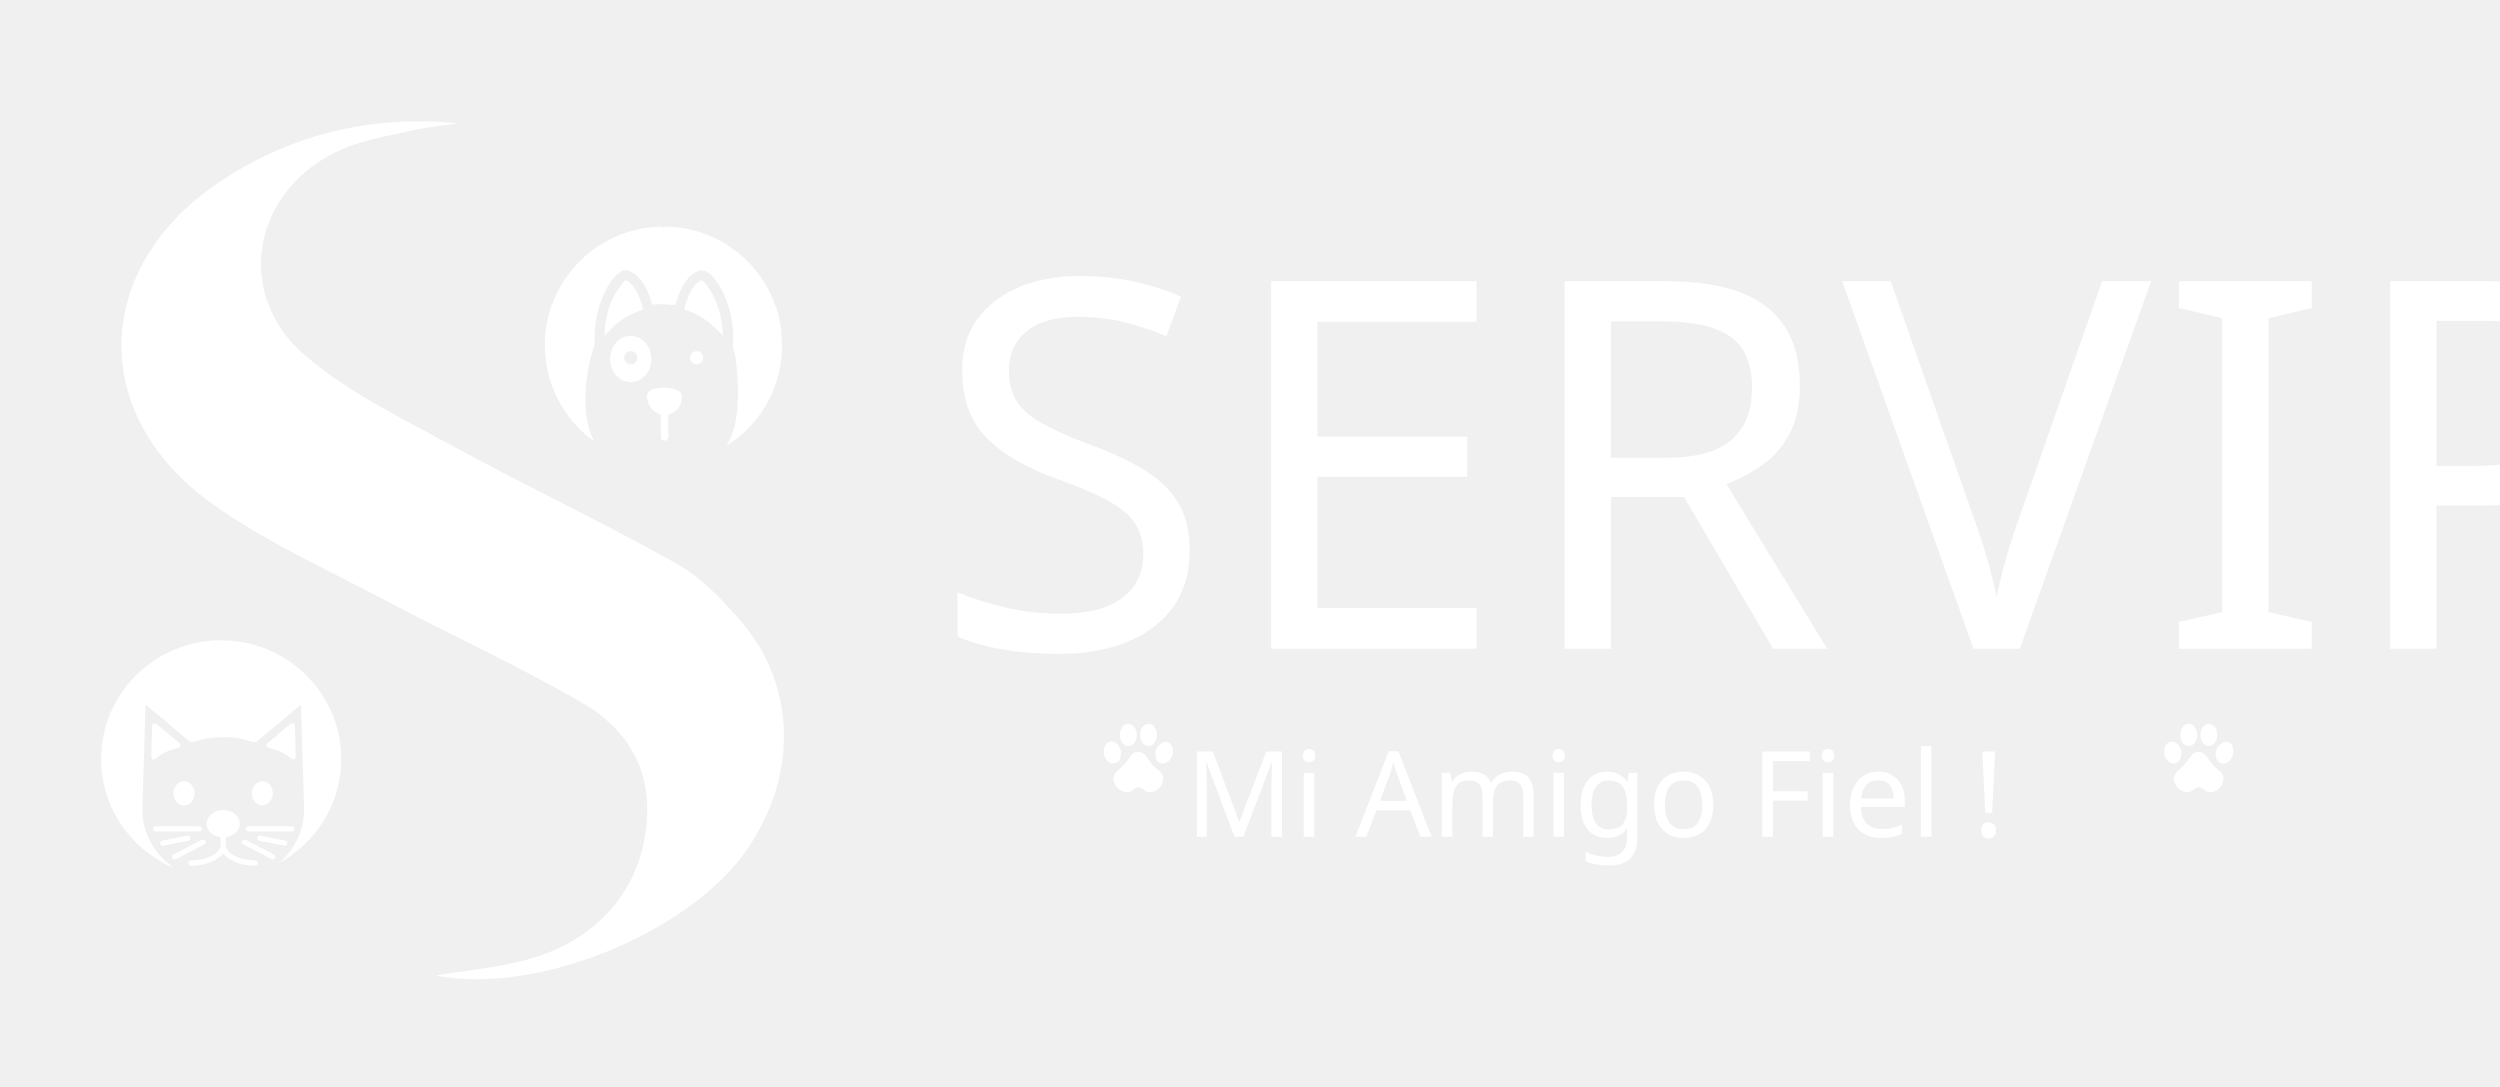
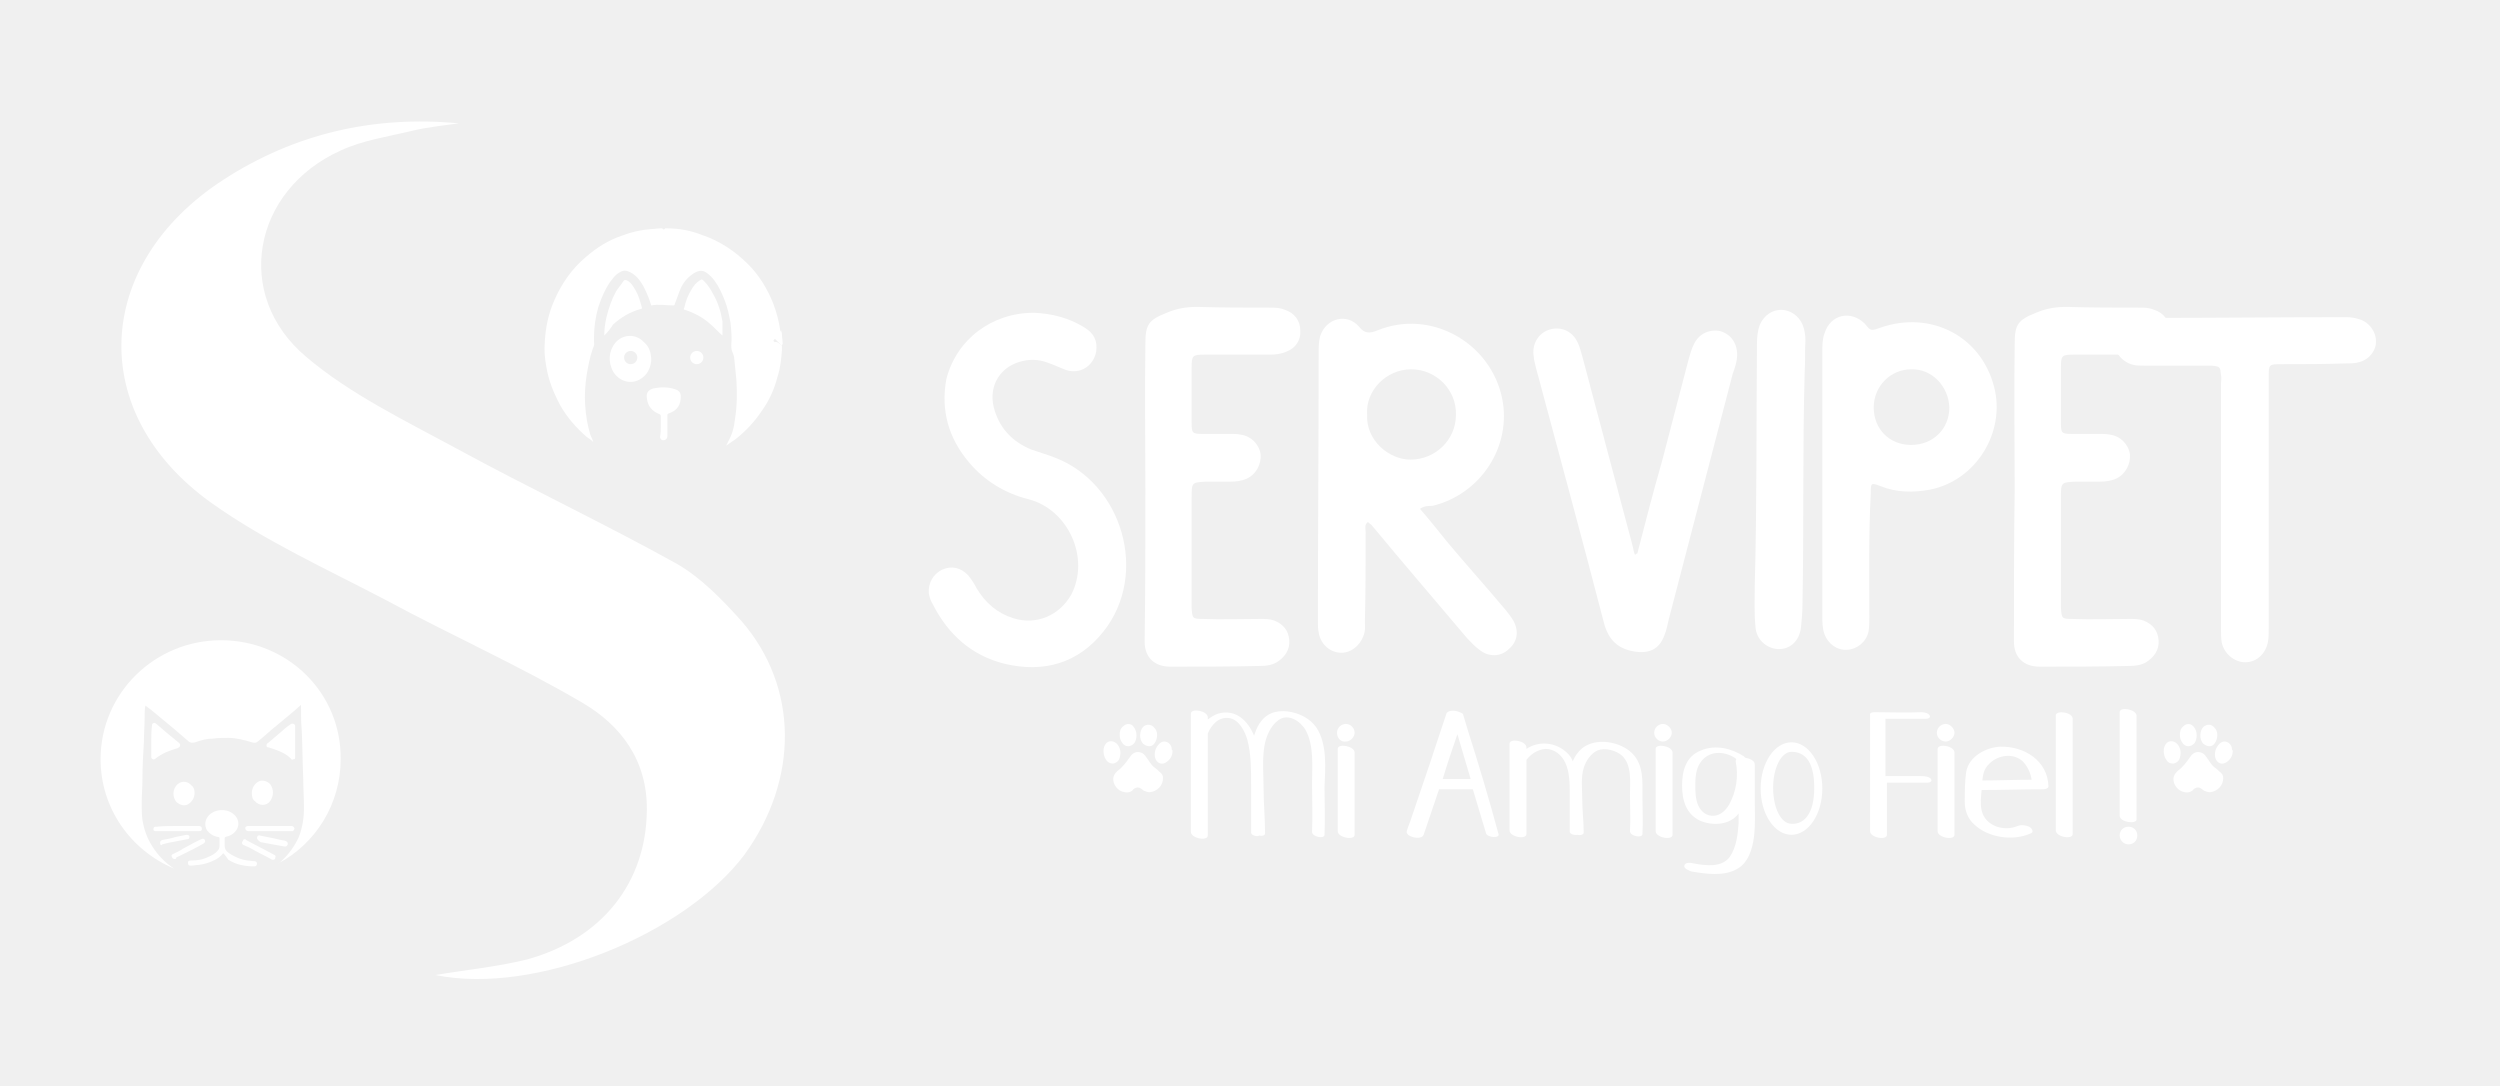
- <svg xmlns="http://www.w3.org/2000/svg" version="1.1" id="Capa_1" x="0px" y="0px" viewBox="0 0 340.45 147.93" style="enable-background:new 0 0 340.45 147.93;" xml:space="preserve">
+ <svg xmlns="http://www.w3.org/2000/svg" version="1.1" id="Capa_1" x="0px" y="0px" viewBox="0 0 340.5 147.9" style="enable-background:new 0 0 340.5 147.9;" xml:space="preserve">
  <style type="text/css">
	.st0{fill:#FFFFFF;}
- 	.st1{font-family:'LittleOrion-PersonalUse-Regular';}
- 	.st2{font-size:70.095px;}
- 	.st3{letter-spacing:1;}
- 	.st4{font-family:'PAPERNOTERegular';}
- 	.st5{font-size:16.254px;}
+ 	.st1{enable-background:new    ;}
</style>
  <g>
    <g>
-       <path class="st0" d="M59.33,132.84c4.13-0.69,8.34-1.05,12.36-2.13c10.32-2.77,16.31-10.49,16.45-20.3    c0.09-6.8-3.53-11.6-8.83-14.68c-8.7-5.06-17.9-9.24-26.8-13.96c-7.99-4.24-16.38-7.97-23.68-13.21    c-17.09-12.28-16.15-32.6,1.54-44.1c9.71-6.32,20.47-8.81,32.1-7.66c-2.1,0.31-4.23,0.48-6.29,0.96c-3.31,0.76-6.76,1.3-9.83,2.67    c-11.99,5.35-14.66,19.67-4.67,28.1c6.04,5.1,13.46,8.65,20.48,12.48c9.9,5.4,20.12,10.21,29.95,15.73    c3.34,1.88,6.21,4.88,8.76,7.82c7.76,8.96,7.8,21.64,0.4,31.76C93.33,127.17,73,135.56,59.33,132.84z" />
+       <path class="st0" d="M59.3,132.8c4.1-0.7,8.3-1.1,12.4-2.1c10.3-2.8,16.3-10.5,16.4-20.3c0.1-6.8-3.5-11.6-8.8-14.7    c-8.7-5.1-17.9-9.2-26.8-14c-8-4.2-16.4-8-23.7-13.2C11.7,56.3,12.7,36,30.4,24.5c9.7-6.3,20.5-8.8,32.1-7.7    c-2.1,0.3-4.2,0.5-6.3,1c-3.3,0.8-6.8,1.3-9.8,2.7c-12,5.4-14.7,19.7-4.7,28.1c6,5.1,13.5,8.7,20.5,12.5    c9.9,5.4,20.1,10.2,30,15.7c3.3,1.9,6.2,4.9,8.8,7.8c7.8,9,7.8,21.6,0.4,31.8C93.3,127.2,73,135.6,59.3,132.8z" />
      <g>
-         <path class="st0" d="M30.12,87.2c-9.03,0-16.35,7.23-16.35,16.15c0,6.69,4.12,12.42,9.98,14.88c-1.21-0.83-2.22-1.85-2.99-3.11     c-0.67-1.09-1.09-2.26-1.28-3.52c-0.11-0.75-0.1-1.51-0.07-2.27c0.04-1.11,0.06-2.22,0.1-3.32c0.05-1.71,0.11-3.42,0.16-5.13     c0.03-1.11,0.06-2.22,0.09-3.32c0.02-0.53,0.04-1.05,0.06-1.61c0.28,0.23,0.53,0.43,0.78,0.64c0.97,0.81,1.93,1.62,2.89,2.43     c0.71,0.6,1.43,1.19,2.13,1.79c0.29,0.25,0.59,0.31,0.96,0.18c0.77-0.27,1.57-0.47,2.39-0.53c0.69-0.05,1.39-0.08,2.08-0.07     c1.1,0.03,2.17,0.25,3.21,0.62c0.32,0.11,0.59,0.08,0.85-0.14c0.86-0.73,1.73-1.46,2.6-2.18c0.79-0.66,1.57-1.32,2.36-1.97     c0.29-0.25,0.59-0.49,0.91-0.76c0.01,0.18,0.03,0.33,0.03,0.48c0.03,1.01,0.05,2.03,0.08,3.04c0.06,2.15,0.14,4.3,0.2,6.46     c0.04,1.33,0.06,2.66,0.11,3.99c0.05,1.38-0.19,2.71-0.73,3.98c-0.56,1.32-1.39,2.45-2.45,3.41c-0.09,0.08-0.18,0.15-0.26,0.22     c5.07-2.74,8.51-8.06,8.51-14.17C46.46,94.43,39.15,87.2,30.12,87.2z" />
-         <path class="st0" d="M30.36,116.22c-0.32,0.43-0.77,0.76-1.27,1.01c-0.61,0.31-1.27,0.49-1.95,0.58     c-0.36,0.04-0.72,0.06-1.08,0.08c-0.25,0.01-0.4-0.14-0.4-0.36c0-0.21,0.15-0.34,0.4-0.35c0.83-0.01,1.64-0.14,2.41-0.46     c0.52-0.21,0.99-0.49,1.33-0.95c0.16-0.22,0.24-0.47,0.24-0.73c0-0.29,0-0.57,0-0.86c0-0.12-0.03-0.16-0.16-0.19     c-0.61-0.12-1.13-0.41-1.47-0.94c-0.44-0.68-0.31-1.54,0.29-2.1c0.83-0.78,2.27-0.86,3.18-0.18c1.08,0.82,1.01,2.23-0.16,2.9     c-0.26,0.15-0.56,0.21-0.84,0.33c-0.05,0.02-0.12,0.07-0.12,0.11c-0.01,0.35-0.03,0.7,0,1.05c0.05,0.55,0.42,0.9,0.85,1.19     c0.67,0.44,1.42,0.66,2.21,0.75c0.32,0.04,0.64,0.05,0.96,0.07c0.2,0.01,0.34,0.15,0.34,0.35c0,0.19-0.14,0.36-0.33,0.36     c-1.27,0-2.48-0.22-3.56-0.93C30.92,116.75,30.66,116.47,30.36,116.22z" />
-         <path class="st0" d="M20.65,101.22c0.03-0.79,0.05-1.57,0.08-2.36c0-0.15,0.06-0.26,0.19-0.33c0.15-0.07,0.3-0.04,0.42,0.07     c0.46,0.38,0.91,0.77,1.37,1.15c0.57,0.47,1.14,0.95,1.7,1.42c0.14,0.12,0.2,0.26,0.15,0.43c-0.05,0.17-0.18,0.21-0.34,0.25     c-1.09,0.27-2.13,0.67-2.98,1.44c-0.13,0.12-0.27,0.17-0.43,0.1c-0.18-0.08-0.22-0.23-0.21-0.4     C20.62,102.4,20.64,101.81,20.65,101.22C20.66,101.22,20.65,101.22,20.65,101.22z" />
-         <path class="st0" d="M40.22,100.97c0.02,0.69,0.03,1.38,0.05,2.06c0,0.15-0.04,0.28-0.18,0.35c-0.15,0.07-0.3,0.05-0.42-0.06     c-0.62-0.57-1.35-0.94-2.14-1.22c-0.29-0.1-0.59-0.18-0.89-0.26c-0.15-0.04-0.29-0.08-0.33-0.24c-0.04-0.17,0.01-0.3,0.15-0.42     c0.68-0.57,1.35-1.14,2.03-1.71c0.33-0.28,0.66-0.55,0.99-0.83c0.14-0.12,0.28-0.19,0.46-0.12c0.18,0.08,0.22,0.24,0.22,0.42     C40.18,99.62,40.2,100.29,40.22,100.97C40.22,100.97,40.22,100.97,40.22,100.97z" />
-         <path class="st0" d="M34.31,108.03c0-0.72,0.38-1.33,0.98-1.56c0.51-0.2,1.12-0.02,1.46,0.41c0.54,0.68,0.54,1.57,0.02,2.26     c-0.51,0.68-1.52,0.7-2.06,0.04C34.44,108.86,34.3,108.47,34.31,108.03z" />
-         <path class="st0" d="M26.48,108.04c0,0.72-0.38,1.34-0.99,1.56c-0.54,0.2-1,0.04-1.39-0.35c-0.67-0.68-0.61-1.93,0.11-2.54     c0.58-0.49,1.4-0.41,1.88,0.19C26.36,107.24,26.48,107.62,26.48,108.04z" />
-         <path class="st0" d="M36.79,112.52c0.98,0,1.96,0,2.94,0c0.18,0,0.33,0.12,0.37,0.29c0.03,0.16-0.07,0.33-0.22,0.39     c-0.05,0.02-0.1,0.02-0.15,0.02c-1.96,0-3.92,0-5.88,0c-0.23,0-0.39-0.16-0.39-0.36c0-0.19,0.17-0.35,0.38-0.35     C34.81,112.52,35.8,112.52,36.79,112.52z" />
-         <path class="st0" d="M24.2,112.52c0.97,0,1.95,0,2.92,0c0.24,0,0.38,0.14,0.38,0.36c-0.01,0.21-0.14,0.34-0.36,0.34     c-1.27,0-2.53,0-3.8,0c-0.71,0-1.41,0-2.12,0c-0.17,0-0.29-0.08-0.34-0.24c-0.05-0.17,0.01-0.34,0.16-0.42     c0.07-0.04,0.16-0.04,0.23-0.04C22.25,112.52,23.22,112.52,24.2,112.52z" />
-         <path class="st0" d="M23.84,117.04c-0.2,0-0.33-0.1-0.38-0.27c-0.05-0.17,0.03-0.33,0.2-0.42c0.43-0.23,0.87-0.45,1.3-0.68     c0.83-0.43,1.65-0.86,2.48-1.28c0.22-0.11,0.42-0.06,0.52,0.13c0.1,0.19,0.03,0.39-0.19,0.5c-1.24,0.65-2.49,1.29-3.73,1.94     C23.96,117,23.89,117.02,23.84,117.04z" />
-         <path class="st0" d="M33.28,114.32c0.08,0.03,0.16,0.04,0.22,0.07c1.26,0.65,2.52,1.31,3.78,1.96c0.17,0.09,0.25,0.21,0.22,0.39     c-0.02,0.16-0.12,0.27-0.28,0.29c-0.09,0.01-0.2-0.01-0.28-0.06c-0.71-0.36-1.42-0.73-2.12-1.1c-0.54-0.28-1.08-0.56-1.63-0.84     c-0.28-0.14-0.33-0.42-0.11-0.61C33.13,114.37,33.22,114.35,33.28,114.32z" />
-         <path class="st0" d="M35.02,114.14c0-0.22,0.2-0.39,0.42-0.35c0.48,0.09,0.97,0.19,1.45,0.29c0.62,0.12,1.24,0.25,1.86,0.37     c0.3,0.06,0.44,0.23,0.37,0.47c-0.06,0.18-0.21,0.29-0.4,0.25c-0.58-0.11-1.15-0.24-1.72-0.35c-0.52-0.1-1.05-0.2-1.57-0.3     C35.15,114.47,35.02,114.35,35.02,114.14z" />
-         <path class="st0" d="M21.81,114.83c0-0.2,0.1-0.32,0.33-0.36c0.6-0.12,1.21-0.24,1.81-0.36c0.51-0.1,1.01-0.2,1.52-0.3     c0.22-0.04,0.4,0.06,0.44,0.24c0.05,0.22-0.05,0.4-0.28,0.44c-0.86,0.18-1.73,0.35-2.6,0.52c-0.27,0.05-0.53,0.11-0.8,0.16     C22.01,115.22,21.81,115.05,21.81,114.83z" />
+         <path class="st0" d="M30.1,87.2c-9,0-16.4,7.2-16.4,16.2c0,6.7,4.1,12.4,10,14.9c-1.2-0.8-2.2-1.8-3-3.1     c-0.7-1.1-1.1-2.3-1.3-3.5c-0.1-0.8-0.1-1.5-0.1-2.3c0-1.1,0.1-2.2,0.1-3.3c0-1.7,0.1-3.4,0.2-5.1c0-1.1,0.1-2.2,0.1-3.3     c0-0.5,0-1.1,0.1-1.6c0.3,0.2,0.5,0.4,0.8,0.6c1,0.8,1.9,1.6,2.9,2.4c0.7,0.6,1.4,1.2,2.1,1.8c0.3,0.3,0.6,0.3,1,0.2     c0.8-0.3,1.6-0.5,2.4-0.5c0.7-0.1,1.4-0.1,2.1-0.1c1.1,0,2.2,0.3,3.2,0.6c0.3,0.1,0.6,0.1,0.8-0.1c0.9-0.7,1.7-1.5,2.6-2.2     c0.8-0.7,1.6-1.3,2.4-2c0.3-0.3,0.6-0.5,0.9-0.8c0,0.2,0,0.3,0,0.5c0,1,0,2,0.1,3c0.1,2.2,0.1,4.3,0.2,6.5c0,1.3,0.1,2.7,0.1,4     c0,1.4-0.2,2.7-0.7,4c-0.6,1.3-1.4,2.4-2.5,3.4c-0.1,0.1-0.2,0.2-0.3,0.2c5.1-2.7,8.5-8.1,8.5-14.2     C46.5,94.4,39.2,87.2,30.1,87.2z" />
+         <path class="st0" d="M30.4,116.2c-0.3,0.4-0.8,0.8-1.3,1c-0.6,0.3-1.3,0.5-2,0.6c-0.4,0-0.7,0.1-1.1,0.1c-0.3,0-0.4-0.1-0.4-0.4     c0-0.2,0.1-0.3,0.4-0.3c0.8,0,1.6-0.1,2.4-0.5c0.5-0.2,1-0.5,1.3-0.9c0.2-0.2,0.2-0.5,0.2-0.7c0-0.3,0-0.6,0-0.9     c0-0.1,0-0.2-0.2-0.2c-0.6-0.1-1.1-0.4-1.5-0.9c-0.4-0.7-0.3-1.5,0.3-2.1c0.8-0.8,2.3-0.9,3.2-0.2c1.1,0.8,1,2.2-0.2,2.9     c-0.3,0.2-0.6,0.2-0.8,0.3c0,0-0.1,0.1-0.1,0.1c0,0.3,0,0.7,0,1.1c0,0.6,0.4,0.9,0.9,1.2c0.7,0.4,1.4,0.7,2.2,0.8     c0.3,0,0.6,0.1,1,0.1c0.2,0,0.3,0.2,0.3,0.3c0,0.2-0.1,0.4-0.3,0.4c-1.3,0-2.5-0.2-3.6-0.9C30.9,116.8,30.7,116.5,30.4,116.2z" />
+         <path class="st0" d="M20.6,101.2c0-0.8,0-1.6,0.1-2.4c0-0.2,0.1-0.3,0.2-0.3c0.1-0.1,0.3,0,0.4,0.1c0.5,0.4,0.9,0.8,1.4,1.2     c0.6,0.5,1.1,0.9,1.7,1.4c0.1,0.1,0.2,0.3,0.1,0.4c0,0.2-0.2,0.2-0.3,0.3c-1.1,0.3-2.1,0.7-3,1.4c-0.1,0.1-0.3,0.2-0.4,0.1     c-0.2-0.1-0.2-0.2-0.2-0.4C20.6,102.4,20.6,101.8,20.6,101.2C20.7,101.2,20.6,101.2,20.6,101.2z" />
+         <path class="st0" d="M40.2,101c0,0.7,0,1.4,0,2.1c0,0.2,0,0.3-0.2,0.3c-0.2,0.1-0.3,0.1-0.4-0.1c-0.6-0.6-1.3-0.9-2.1-1.2     c-0.3-0.1-0.6-0.2-0.9-0.3c-0.2,0-0.3-0.1-0.3-0.2c0-0.2,0-0.3,0.2-0.4c0.7-0.6,1.3-1.1,2-1.7c0.3-0.3,0.7-0.6,1-0.8     c0.1-0.1,0.3-0.2,0.5-0.1c0.2,0.1,0.2,0.2,0.2,0.4C40.2,99.6,40.2,100.3,40.2,101L40.2,101z" />
+         <path class="st0" d="M34.3,108c0-0.7,0.4-1.3,1-1.6c0.5-0.2,1.1,0,1.5,0.4c0.5,0.7,0.5,1.6,0,2.3c-0.5,0.7-1.5,0.7-2.1,0     C34.4,108.9,34.3,108.5,34.3,108z" />
+         <path class="st0" d="M26.5,108c0,0.7-0.4,1.3-1,1.6c-0.5,0.2-1,0-1.4-0.3c-0.7-0.7-0.6-1.9,0.1-2.5c0.6-0.5,1.4-0.4,1.9,0.2     C26.4,107.2,26.5,107.6,26.5,108z" />
+         <path class="st0" d="M36.8,112.5c1,0,2,0,2.9,0c0.2,0,0.3,0.1,0.4,0.3c0,0.2-0.1,0.3-0.2,0.4c0,0-0.1,0-0.2,0c-2,0-3.9,0-5.9,0     c-0.2,0-0.4-0.2-0.4-0.4c0-0.2,0.2-0.3,0.4-0.3C34.8,112.5,35.8,112.5,36.8,112.5z" />
+         <path class="st0" d="M24.2,112.5c1,0,2,0,2.9,0c0.2,0,0.4,0.1,0.4,0.4c0,0.2-0.1,0.3-0.4,0.3c-1.3,0-2.5,0-3.8,0     c-0.7,0-1.4,0-2.1,0c-0.2,0-0.3-0.1-0.3-0.2c0-0.2,0-0.3,0.2-0.4c0.1,0,0.2,0,0.2,0C22.3,112.5,23.2,112.5,24.2,112.5z" />
+         <path class="st0" d="M23.8,117c-0.2,0-0.3-0.1-0.4-0.3s0-0.3,0.2-0.4c0.4-0.2,0.9-0.4,1.3-0.7c0.8-0.4,1.6-0.9,2.5-1.3     c0.2-0.1,0.4-0.1,0.5,0.1c0.1,0.2,0,0.4-0.2,0.5c-1.2,0.7-2.5,1.3-3.7,1.9C24,117,23.9,117,23.8,117z" />
+         <path class="st0" d="M33.3,114.3c0.1,0,0.2,0,0.2,0.1c1.3,0.7,2.5,1.3,3.8,2c0.2,0.1,0.3,0.2,0.2,0.4c0,0.2-0.1,0.3-0.3,0.3     c-0.1,0-0.2,0-0.3-0.1c-0.7-0.4-1.4-0.7-2.1-1.1c-0.5-0.3-1.1-0.6-1.6-0.8c-0.3-0.1-0.3-0.4-0.1-0.6     C33.1,114.4,33.2,114.3,33.3,114.3z" />
+         <path class="st0" d="M35,114.1c0-0.2,0.2-0.4,0.4-0.3c0.5,0.1,1,0.2,1.5,0.3c0.6,0.1,1.2,0.3,1.9,0.4c0.3,0.1,0.4,0.2,0.4,0.5     c-0.1,0.2-0.2,0.3-0.4,0.3c-0.6-0.1-1.2-0.2-1.7-0.3c-0.5-0.1-1-0.2-1.6-0.3C35.2,114.5,35,114.3,35,114.1z" />
+         <path class="st0" d="M21.8,114.8c0-0.2,0.1-0.3,0.3-0.4c0.6-0.1,1.2-0.2,1.8-0.4c0.5-0.1,1-0.2,1.5-0.3c0.2,0,0.4,0.1,0.4,0.2     c0,0.2,0,0.4-0.3,0.4c-0.9,0.2-1.7,0.3-2.6,0.5c-0.3,0.1-0.5,0.1-0.8,0.2C22,115.2,21.8,115.1,21.8,114.8z" />
      </g>
      <g>
-         <path class="st0" d="M106.47,47.13c0.01,0.19,0.03,0.38,0.02,0.57c-0.06,1.21-0.23,2.4-0.55,3.57c-0.45,1.64-1.13,3.18-2.07,4.6     c-0.98,1.5-2.17,2.8-3.59,3.9c-0.42,0.33-0.86,0.62-1.32,0.9c0.11-0.21,0.22-0.41,0.33-0.62c0.48-0.93,0.76-1.93,0.93-2.95     c0.3-1.77,0.34-3.56,0.24-5.35c-0.06-1.01-0.16-2.03-0.28-3.04c-0.04-0.33-0.15-0.65-0.27-0.96c-0.1-0.27-0.11-0.54-0.09-0.82     c0.08-1.01,0.02-2.02-0.12-3.02c-0.15-1.07-0.43-2.1-0.81-3.1c-0.36-0.96-0.83-1.87-1.45-2.69c-0.29-0.38-0.62-0.74-1.02-1.02     c-0.52-0.37-1.03-0.37-1.59-0.07c-0.94,0.51-1.57,1.31-2.02,2.24c-0.32,0.67-0.54,1.39-0.8,2.09c-0.02,0.06-0.03,0.11-0.05,0.17     c-1.05-0.01-2.08-0.24-3.13-0.02c-0.1-0.32-0.19-0.62-0.29-0.92c-0.36-1.05-0.83-2.05-1.62-2.86c-0.39-0.4-0.85-0.7-1.38-0.89     c-0.37-0.13-0.7-0.03-1.01,0.15c-0.56,0.33-0.95,0.82-1.32,1.34c-0.74,1.05-1.24,2.2-1.61,3.42c-0.42,1.37-0.62,2.77-0.64,4.19     c0,0.21-0.01,0.43,0.03,0.63c0.06,0.36-0.11,0.67-0.21,0.98c-0.39,1.15-0.63,2.32-0.81,3.52c-0.2,1.35-0.28,2.7-0.23,4.06     c0.05,1.37,0.25,2.72,0.74,4c0.12,0.32,0.28,0.63,0.4,0.97c-0.31-0.25-0.63-0.48-0.94-0.74c-1.45-1.23-2.66-2.66-3.6-4.31     c-0.94-1.65-1.58-3.41-1.9-5.28c-0.19-1.11-0.27-2.22-0.23-3.34c0.07-1.99,0.48-3.91,1.27-5.73c0.98-2.29,2.41-4.25,4.29-5.89     c1.47-1.27,3.11-2.25,4.93-2.93c1.3-0.48,2.63-0.8,4.01-0.94c0.42-0.04,0.84-0.06,1.27-0.08c0.07,0,0.14,0.02,0.22,0.03     c0.13,0.16,0.25,0.17,0.38,0c0.08-0.01,0.16-0.04,0.24-0.03c1.66,0.04,3.28,0.33,4.85,0.88c2.4,0.84,4.48,2.16,6.26,3.98     c1.5,1.53,2.64,3.29,3.44,5.28c0.51,1.25,0.84,2.55,1.02,3.88c0.01,0.06-0.01,0.13-0.02,0.2c-0.25,0.26-0.5,0.52-0.75,0.77     c-0.16,0.16-0.17,0.22,0,0.39C105.88,46.55,106.18,46.84,106.47,47.13z" />
-         <path class="st0" d="M88.7,49.11c-0.05,0.99-0.49,2.01-1.59,2.62c-1.27,0.7-2.81,0.21-3.57-1.11c-0.72-1.26-0.59-2.83,0.34-3.94     c1-1.21,2.77-1.27,3.89-0.14C88.37,47.15,88.7,47.97,88.7,49.11z M85,48.71c0,0.49,0.4,0.89,0.9,0.9c0.49,0,0.91-0.41,0.9-0.9     c-0.01-0.51-0.39-0.9-0.89-0.9C85.39,47.81,85,48.2,85,48.71z" />
-         <path class="st0" d="M82.31,45.69c0.02-0.83,0.11-1.64,0.28-2.45c0.27-1.23,0.68-2.42,1.34-3.49c0.3-0.5,0.69-0.94,1.04-1.41     c0.14-0.19,0.3-0.18,0.49-0.06c0.56,0.35,0.92,0.86,1.23,1.42c0.38,0.7,0.62,1.45,0.85,2.21c0.06,0.19,0.03,0.27-0.19,0.34     c-1.37,0.42-2.59,1.13-3.66,2.09c-0.45,0.4-0.86,0.86-1.28,1.29c-0.03,0.03-0.04,0.07-0.06,0.1     C82.35,45.71,82.33,45.7,82.31,45.69z" />
-         <path class="st0" d="M98.45,45.69c-0.56-0.53-1.1-1.09-1.68-1.59c-1.01-0.86-2.16-1.49-3.44-1.88c-0.16-0.05-0.18-0.11-0.13-0.26     c0.24-0.88,0.53-1.73,1-2.52c0.27-0.45,0.6-0.86,1.06-1.15c0.27-0.17,0.33-0.17,0.56,0.07c0.5,0.51,0.87,1.11,1.21,1.73     c0.65,1.2,1.05,2.48,1.26,3.82c0.09,0.56,0.11,1.13,0.17,1.69C98.46,45.65,98.45,45.68,98.45,45.69z" />
-         <path class="st0" d="M90,58.07c0-0.47,0-0.94,0-1.41c0-0.13-0.04-0.19-0.17-0.25c-0.96-0.4-1.56-1.11-1.7-2.15     c-0.09-0.69,0.22-1.13,0.93-1.3c0.98-0.22,1.97-0.22,2.93,0.08c0.73,0.23,0.95,0.63,0.84,1.39c-0.14,0.97-0.69,1.61-1.61,1.93     c-0.17,0.06-0.21,0.14-0.21,0.31c0.01,0.94,0.01,1.87,0,2.81c0,0.44-0.43,0.67-0.79,0.45C90.08,59.84,90,59.71,90,59.53     C90.01,59.04,90,58.56,90,58.07C90,58.07,90,58.07,90,58.07z" />
-         <path class="st0" d="M94.88,47.82c0.51,0,0.88,0.39,0.88,0.9c0,0.49-0.39,0.88-0.88,0.88c-0.51,0-0.9-0.39-0.9-0.89     C93.98,48.2,94.37,47.82,94.88,47.82z" />
-         <path class="st0" d="M106.47,47.13c-0.3-0.29-0.59-0.58-0.89-0.87c-0.16-0.16-0.16-0.23,0-0.39c0.25-0.25,0.5-0.51,0.75-0.77     c0.03,0.16,0.07,0.32,0.09,0.49c0.03,0.44,0.05,0.88,0.07,1.32C106.5,46.99,106.48,47.06,106.47,47.13z" />
+         <path class="st0" d="M106.5,47.1c0,0.2,0,0.4,0,0.6c-0.1,1.2-0.2,2.4-0.6,3.6c-0.4,1.6-1.1,3.2-2.1,4.6c-1,1.5-2.2,2.8-3.6,3.9     c-0.4,0.3-0.9,0.6-1.3,0.9c0.1-0.2,0.2-0.4,0.3-0.6c0.5-0.9,0.8-1.9,0.9-3c0.3-1.8,0.3-3.6,0.2-5.3c-0.1-1-0.2-2-0.3-3     c0-0.3-0.2-0.7-0.3-1c-0.1-0.3-0.1-0.5-0.1-0.8c0.1-1,0-2-0.1-3c-0.2-1.1-0.4-2.1-0.8-3.1c-0.4-1-0.8-1.9-1.4-2.7     c-0.3-0.4-0.6-0.7-1-1c-0.5-0.4-1-0.4-1.6-0.1c-0.9,0.5-1.6,1.3-2,2.2c-0.3,0.7-0.5,1.4-0.8,2.1c0,0.1,0,0.1-0.1,0.2     c-1.1,0-2.1-0.2-3.1,0c-0.1-0.3-0.2-0.6-0.3-0.9c-0.4-1-0.8-2-1.6-2.9c-0.4-0.4-0.8-0.7-1.4-0.9c-0.4-0.1-0.7,0-1,0.2     c-0.6,0.3-0.9,0.8-1.3,1.3c-0.7,1-1.2,2.2-1.6,3.4c-0.4,1.4-0.6,2.8-0.6,4.2c0,0.2,0,0.4,0,0.6c0.1,0.4-0.1,0.7-0.2,1     c-0.4,1.2-0.6,2.3-0.8,3.5c-0.2,1.3-0.3,2.7-0.2,4.1c0.1,1.4,0.3,2.7,0.7,4c0.1,0.3,0.3,0.6,0.4,1c-0.3-0.3-0.6-0.5-0.9-0.7     c-1.4-1.2-2.7-2.7-3.6-4.3c-0.9-1.7-1.6-3.4-1.9-5.3c-0.2-1.1-0.3-2.2-0.2-3.3c0.1-2,0.5-3.9,1.3-5.7c1-2.3,2.4-4.3,4.3-5.9     c1.5-1.3,3.1-2.3,4.9-2.9c1.3-0.5,2.6-0.8,4-0.9c0.4,0,0.8-0.1,1.3-0.1c0.1,0,0.1,0,0.2,0c0.1,0.2,0.3,0.2,0.4,0     c0.1,0,0.2,0,0.2,0c1.7,0,3.3,0.3,4.8,0.9c2.4,0.8,4.5,2.2,6.3,4c1.5,1.5,2.6,3.3,3.4,5.3c0.5,1.3,0.8,2.5,1,3.9     c0,0.1,0,0.1,0,0.2c-0.3,0.3-0.5,0.5-0.8,0.8c-0.2,0.2-0.2,0.2,0,0.4C105.9,46.5,106.2,46.8,106.5,47.1z" />
+         <path class="st0" d="M88.7,49.1c-0.1,1-0.5,2-1.6,2.6c-1.3,0.7-2.8,0.2-3.6-1.1c-0.7-1.3-0.6-2.8,0.3-3.9c1-1.2,2.8-1.3,3.9-0.1     C88.4,47.2,88.7,48,88.7,49.1z M85,48.7c0,0.5,0.4,0.9,0.9,0.9c0.5,0,0.9-0.4,0.9-0.9c0-0.5-0.4-0.9-0.9-0.9     C85.4,47.8,85,48.2,85,48.7z" />
+         <path class="st0" d="M82.3,45.7c0-0.8,0.1-1.6,0.3-2.5c0.3-1.2,0.7-2.4,1.3-3.5c0.3-0.5,0.7-0.9,1-1.4c0.1-0.2,0.3-0.2,0.5-0.1     c0.6,0.3,0.9,0.9,1.2,1.4c0.4,0.7,0.6,1.5,0.8,2.2c0.1,0.2,0,0.3-0.2,0.3c-1.4,0.4-2.6,1.1-3.7,2.1     C83.2,44.7,82.8,45.2,82.3,45.7C82.4,45.7,82.4,45.7,82.3,45.7C82.3,45.7,82.3,45.7,82.3,45.7z" />
+         <path class="st0" d="M98.4,45.7c-0.6-0.5-1.1-1.1-1.7-1.6c-1-0.9-2.2-1.5-3.4-1.9c-0.2,0-0.2-0.1-0.1-0.3c0.2-0.9,0.5-1.7,1-2.5     c0.3-0.5,0.6-0.9,1.1-1.2c0.3-0.2,0.3-0.2,0.6,0.1c0.5,0.5,0.9,1.1,1.2,1.7c0.7,1.2,1.1,2.5,1.3,3.8C98.4,44.5,98.4,45,98.4,45.7     C98.5,45.7,98.4,45.7,98.4,45.7z" />
+         <path class="st0" d="M90,58.1c0-0.5,0-0.9,0-1.4c0-0.1,0-0.2-0.2-0.3c-1-0.4-1.6-1.1-1.7-2.2c-0.1-0.7,0.2-1.1,0.9-1.3     c1-0.2,2-0.2,2.9,0.1c0.7,0.2,0.9,0.6,0.8,1.4c-0.1,1-0.7,1.6-1.6,1.9c-0.2,0.1-0.2,0.1-0.2,0.3c0,0.9,0,1.9,0,2.8     c0,0.4-0.4,0.7-0.8,0.5c-0.1-0.1-0.2-0.2-0.2-0.4C90,59,90,58.6,90,58.1L90,58.1z" />
+         <path class="st0" d="M94.9,47.8c0.5,0,0.9,0.4,0.9,0.9c0,0.5-0.4,0.9-0.9,0.9c-0.5,0-0.9-0.4-0.9-0.9     C94,48.2,94.4,47.8,94.9,47.8z" />
+         <path class="st0" d="M106.5,47.1c-0.3-0.3-0.6-0.6-0.9-0.9c-0.2-0.2-0.2-0.2,0-0.4c0.3-0.3,0.5-0.5,0.8-0.8     c0,0.2,0.1,0.3,0.1,0.5c0,0.4,0.1,0.9,0.1,1.3C106.5,47,106.5,47.1,106.5,47.1z" />
      </g>
    </g>
    <g>
-       <text transform="matrix(1 0 0 1 126.8203 88.3405)" class="st0 st1 st2 st3">SERVIPET</text>
+       <g class="st1">
+         <path class="st0" d="M140.8,42.6c2.5,0.1,4.8,0.7,6.9,2c1.3,0.8,1.8,1.8,1.6,3.3c-0.4,2-2.2,3.1-4.1,2.5c-0.8-0.3-1.6-0.7-2.5-1     c-1.3-0.5-2.6-0.5-3.9-0.1c-2.9,0.9-4.3,3.7-3.3,6.7c0.8,2.5,2.5,4.2,4.9,5.2c1.1,0.4,2.2,0.7,3.2,1.1     c9.3,3.5,12.9,15.9,6.7,23.7c-3.4,4.3-8.1,5.7-13.5,4.4c-4.4-1.1-7.6-3.9-9.7-8c-0.3-0.5-0.5-1-0.6-1.6c-0.1-1.4,0.6-2.6,1.8-3.2     c1.3-0.6,2.6-0.3,3.6,0.8c0.4,0.5,0.8,1.1,1.1,1.7c1.2,2,2.8,3.4,5,4.1c3.2,1,6.3-0.4,7.9-3.2c2.6-5-0.4-11.6-5.8-13     c-3.2-0.8-6-2.5-8.1-5c-2.8-3.3-3.9-7.1-3.1-11.4C130.3,46.2,135.1,42.6,140.8,42.6z" />
+         <path class="st0" d="M156,66.7c0-6.6-0.1-13.2,0-19.8c0-2.7,0.4-3.3,2.9-4.3c1.4-0.6,2.7-0.8,4.2-0.8c3.3,0.1,6.6,0.1,9.9,0.1     c0.7,0,1.3,0,2,0.3c1.3,0.4,2.1,1.5,2.1,2.8c0.1,1.3-0.6,2.4-1.9,2.9c-0.7,0.3-1.4,0.4-2.2,0.4h-8.9c-1.7,0-1.8,0.1-1.8,1.8v7.5     c0,1.4,0.1,1.5,1.5,1.5h3.9c0.4,0,0.8,0,1.3,0.1c1.4,0.2,2.5,1.3,2.7,2.7c0.1,1.3-0.6,2.7-1.9,3.3c-0.7,0.3-1.4,0.4-2.2,0.4h-3.3     c-2,0.1-2,0.1-2,2.2c0,3.1,0,6.1,0,9.2v5.8c0.1,1.4,0.1,1.5,1.5,1.5c2.6,0.1,5.2,0,7.9,0c0.6,0,1.2,0,1.8,0.2     c1.3,0.5,2,1.4,2.1,2.7c0.1,1.3-0.6,2.3-1.7,3c-0.7,0.4-1.5,0.5-2.2,0.5c-4.1,0.1-8.2,0.1-12.3,0.1c-2.2,0-3.5-1.3-3.5-3.4     C156,80.3,156,73.5,156,66.7L156,66.7z" />
+         <path class="st0" d="M193.4,69.3c1.3,1.5,2.5,3,3.7,4.5c2.6,3.1,5.3,6.1,7.9,9.2c0.4,0.5,0.8,1,1.1,1.5c0.8,1.4,0.6,2.9-0.6,3.9     c-1.1,1.1-2.8,1.1-4,0.1c-0.6-0.4-1.2-1.1-1.7-1.6c-4.3-5.1-8.7-10.2-13-15.4c-0.1-0.1-0.3-0.2-0.5-0.4c-0.5,0.4-0.3,0.9-0.3,1.3     c0,4.1,0,8.1-0.1,12.2c0,0.6,0.1,1.3-0.2,2c-0.5,1.4-1.8,2.4-3.2,2.3c-1.5-0.1-2.7-1.3-2.9-2.8c-0.1-0.4-0.1-0.9-0.1-1.4     c0-12.2,0.1-24.4,0.1-36.6c0-0.8,0-1.5,0.2-2.3c0.8-2.5,3.7-3.2,5.3-1.3c0.8,1,1.5,0.9,2.5,0.5c7.4-3,15.5,1.8,17,9.3     c1.3,6.5-2.9,13-9.5,14.6C194.5,68.9,194,68.9,193.4,69.3z M186.2,56.4c-0.2,3.6,3,6.2,5.9,6.2c3.4,0,6.2-2.7,6.2-6.1     c0.1-3.4-2.7-6.2-6.1-6.2C188.8,50.3,186,53.2,186.2,56.4z" />
+         <path class="st0" d="M223,75.4c1.1-4.3,2.2-8.5,3.4-12.7l3.6-13.8c0.2-0.7,0.4-1.4,0.7-2c0.7-1.5,2.2-2.1,3.6-1.8     c1.4,0.4,2.3,1.6,2.3,3.2c0,0.9-0.3,1.8-0.6,2.6c-2.9,11.1-5.8,22.3-8.7,33.4c-0.2,0.8-0.3,1.5-0.6,2.2c-0.7,2-2.2,2.6-4.3,2.2     c-2.1-0.4-3.3-1.6-3.9-3.7c-3-11.6-6.2-23.3-9.3-34.9c-0.1-0.5-0.3-1.1-0.3-1.5c-0.3-1.7,0.6-3.2,2.1-3.7     c1.6-0.5,3.2,0.2,3.9,1.8c0.3,0.6,0.4,1.2,0.6,1.8l6.9,26c0.1,0.4,0.1,0.7,0.3,1.1C222.8,75.4,222.9,75.4,223,75.4z" />
+         <path class="st0" d="M239,79.6c0.3-10.9,0.2-21.9,0.3-32.9c0-0.8,0.1-1.7,0.4-2.5c0.6-1.3,1.7-2,2.9-2s2.4,0.8,2.9,2     c0.3,0.7,0.4,1.5,0.4,2.2c-0.1,1.4,0,2.8-0.1,4.2c-0.3,10.5-0.1,21.1-0.3,31.6c0,1.1-0.1,2.2-0.2,3.2c-0.2,1.9-1.5,3.1-3.2,3     c-1.5-0.1-2.9-1.3-3-3C238.9,83.5,239,81.5,239,79.6z" />
+         <path class="st0" d="M248.2,65.9v-18c0-0.8,0-1.7,0.3-2.5c0.8-2.6,3.6-3.2,5.5-1.3c0.8,1,0.8,1,2.2,0.5     c6.7-2.3,13.6,1.1,15.4,8.1c1.6,6.2-2.5,12.8-8.8,14c-2.2,0.4-4.5,0.4-6.7-0.5c-1.3-0.5-1.3-0.4-1.3,1     c-0.3,5.7-0.2,11.3-0.2,16.9c0,0.6,0,1.3-0.1,1.9c-0.3,1.4-1.5,2.4-2.9,2.5c-1.4,0.1-2.6-0.8-3.1-2.1c-0.3-0.8-0.3-1.7-0.3-2.5     v-9C248.2,71.8,248.2,68.9,248.2,65.9z M260.3,60.6c3,0,5.2-2.2,5.2-5.1c-0.1-2.9-2.4-5.3-5.2-5.2c-2.8,0-5.1,2.3-5.1,5.2     C255.2,58.4,257.3,60.6,260.3,60.6z" />
+         <path class="st0" d="M274.4,66.7c0-6.6-0.1-13.2,0-19.8c0-2.7,0.4-3.3,2.9-4.3c1.4-0.6,2.7-0.8,4.2-0.8c3.3,0.1,6.6,0.1,9.9,0.1     c0.7,0,1.3,0,2,0.3c1.3,0.4,2.1,1.5,2.1,2.8c0.1,1.3-0.6,2.4-1.9,2.9c-0.7,0.3-1.4,0.4-2.2,0.4h-8.9c-1.7,0-1.8,0.1-1.8,1.8v7.5     c0,1.4,0.1,1.5,1.5,1.5h3.9c0.4,0,0.8,0,1.3,0.1c1.4,0.2,2.5,1.3,2.7,2.7c0.1,1.3-0.6,2.7-1.9,3.3c-0.7,0.3-1.4,0.4-2.2,0.4h-3.3     c-2,0.1-2,0.1-2,2.2c0,3.1,0,6.1,0,9.2v5.8c0.1,1.4,0.1,1.5,1.5,1.5c2.6,0.1,5.2,0,7.9,0c0.6,0,1.2,0,1.8,0.2     c1.3,0.5,2,1.4,2.1,2.7c0.1,1.3-0.6,2.3-1.7,3c-0.7,0.4-1.5,0.5-2.2,0.5c-4.1,0.1-8.2,0.1-12.3,0.1c-2.2,0-3.5-1.3-3.5-3.4     C274.3,80.3,274.3,73.5,274.4,66.7L274.4,66.7z" />
+         <path class="st0" d="M302.5,69.1V52.2c0-0.4,0.1-0.7,0-1.1c-0.1-1.1-0.1-1.2-1.3-1.3c-0.4,0-0.7,0-1.1,0h-8c-0.6,0-1.1,0-1.5-0.1     c-1.4-0.3-2.5-1.5-2.6-2.8c-0.1-1.4,0.8-2.7,2.1-3.2c0.7-0.3,1.5-0.4,2.2-0.4c9.1,0,18.2-0.1,27.3-0.1c0.6,0,1.2,0.1,1.8,0.3     c1.3,0.4,2.2,1.7,2.2,2.9c0.1,1.2-0.8,2.5-2.2,2.9c-0.6,0.2-1.3,0.2-2,0.2c-2.9,0.1-5.7,0.1-8.6,0.1c-1.8,0-1.8,0-1.8,1.8v34.1     c0,0.6,0,1.3-0.1,1.9c-0.3,1.6-1.5,2.8-3.1,2.8c-1.5,0-2.9-1.2-3.2-2.7c-0.1-0.6-0.1-1.2-0.1-1.8     C302.5,80.3,302.5,74.7,302.5,69.1z" />
+       </g>
      <g>
-         <text transform="matrix(1 0 0 1 161.4234 113.9552)" class="st0 st4 st5">Mi Amigo Fiel !</text>
-         <g>
-           <path class="st0" d="M302.79,106.02c0,0.97-0.79,1.8-1.75,1.86c-0.28,0.02-0.53-0.07-0.75-0.23c-0.13-0.1-0.26-0.2-0.4-0.29      c-0.31-0.21-0.63-0.2-0.94,0.01c-0.08,0.05-0.16,0.11-0.23,0.17c-0.45,0.4-0.94,0.42-1.48,0.21c-0.83-0.33-1.38-1.31-1.13-2.09      c0.09-0.26,0.27-0.53,0.48-0.7c0.69-0.54,1.23-1.2,1.72-1.92c0.38-0.57,0.94-0.76,1.51-0.57c0.32,0.11,0.54,0.33,0.73,0.59      c0.36,0.48,0.65,1.02,1.12,1.41c0.25,0.21,0.51,0.42,0.74,0.64C302.7,105.39,302.79,105.64,302.79,106.02z" />
-           <path class="st0" d="M304.14,102.31c-0.02,0.54-0.22,1.04-0.68,1.4c-0.71,0.55-1.53,0.25-1.69-0.63      c-0.12-0.7,0.09-1.31,0.65-1.77c0.32-0.26,0.7-0.38,1.1-0.19c0.42,0.19,0.57,0.56,0.61,0.99      C304.14,102.16,304.14,102.22,304.14,102.31z" />
-           <path class="st0" d="M294.72,102.34c-0.01-0.43,0.11-0.82,0.42-1.11c0.44-0.42,1.11-0.32,1.53,0.24c0.4,0.52,0.5,1.12,0.28,1.75      c-0.14,0.41-0.42,0.71-0.88,0.75c-0.45,0.04-0.78-0.21-1.03-0.56C294.81,103.1,294.71,102.73,294.72,102.34z" />
-           <path class="st0" d="M296.91,100.06c0-0.46,0.13-0.87,0.46-1.19c0.43-0.42,1.05-0.39,1.44,0.07c0.52,0.59,0.54,1.61,0.06,2.24      c-0.46,0.59-1.26,0.55-1.67-0.07C297,100.79,296.91,100.47,296.91,100.06z" />
-           <path class="st0" d="M301.95,100.1c0,0.44-0.12,0.84-0.43,1.16c-0.44,0.46-1.04,0.44-1.47-0.02c-0.56-0.6-0.54-1.77,0.04-2.35      c0.45-0.45,1.11-0.41,1.5,0.09C301.84,99.29,301.95,99.63,301.95,100.1z" />
+         <g class="st1">
+           <path class="st0" d="M180.4,107.2c0,2.2,0.1,4.3,0,6.5c0,0.6-1.7,0.3-1.7-0.4c0.1-2.2,0-4.3,0-6.5c0-2.4,0.3-5.3-0.9-7.4      c-0.7-1.2-2.4-2.3-3.7-1.3c-1.1,0.8-1.7,2.3-1.9,3.6c-0.3,1.9-0.1,3.8-0.1,5.7c0,2,0.2,4,0.2,6.1c0,0.3-0.4,0.4-0.8,0.3      c-0.2,0.2-1.1,0-1.1-0.4c0-2.2,0-4.4,0-6.6c0-2,0-4.1-0.5-6c-0.3-1.1-1.1-2.8-2.5-3c-1.4-0.2-2.4,0.9-2.9,2.1      c0,4.6,0,9.3,0,13.9c0,0.8-2.3,0.4-2.3-0.5c0-5.4,0-10.7,0-16.1c0-0.8,2.3-0.4,2.3,0.5c0,0.1,0,0.2,0,0.3      c0.4-0.3,0.8-0.6,1.4-0.8c2.4-0.7,4.1,1,4.9,3c0.2-0.6,0.4-1.1,0.7-1.6c0.9-1.4,2.2-1.9,3.9-1.7c1.5,0.2,3,0.9,3.9,2.2      C180.8,101.4,180.5,104.6,180.4,107.2L180.4,107.2z" />
+           <path class="st0" d="M182.1,99.8c0-0.7,0.6-1.2,1.2-1.2c0.7,0,1.2,0.6,1.2,1.2s-0.6,1.2-1.2,1.2      C182.6,101.1,182.1,100.5,182.1,99.8z M184.5,102.5c0,3.7,0,7.5,0,11.2c0,0.8-2.3,0.4-2.3-0.5c0-3.7,0-7.5,0-11.2      C182.2,101.2,184.5,101.6,184.5,102.5z" />
+           <path class="st0" d="M204.1,113.6c0.2,0.6-1.5,0.5-1.7-0.1c-0.2-0.7-0.4-1.3-0.6-2c-0.4-1.3-0.8-2.7-1.2-4c-0.1,0-0.2,0-0.2,0      c-1.5,0-2.9,0-4.4,0c-0.7,2.1-1.4,4.1-2.1,6.2c-0.3,0.8-2.5,0.3-2.3-0.5c0.2-0.7,0.5-1.3,0.7-2c1.6-4.7,3.2-9.4,4.7-14      c0.2-0.5,1.2-0.5,1.8-0.2c0.3,0.1,0.5,0.2,0.5,0.4c0.2,0.7,0.4,1.3,0.6,2C201.4,104.1,202.8,108.8,204.1,113.6L204.1,113.6z       M200.1,106.1c0.1,0,0.1,0,0.2,0c-0.6-2-1.2-4.1-1.8-6.1c-0.7,2-1.4,4.1-2,6.1C197.7,106.1,198.9,106.1,200.1,106.1L200.1,106.1      z" />
+           <path class="st0" d="M223.7,108.5c0,1.7,0.1,3.4,0,5.1c0,0.6-1.7,0.3-1.7-0.4c0.1-1.6,0-3.3,0-4.9c0-1.8,0.3-4.1-1.1-5.4      c-0.8-0.7-2.3-1.1-3.3-0.7c-0.9,0.4-1.6,1.4-1.9,2.4c-0.4,1.3-0.2,2.8-0.2,4.2c0,1.5,0.2,3.1,0.2,4.6c0,0.3-0.5,0.4-0.9,0.3      c-0.3,0.1-1-0.1-1-0.4c0-1.7,0-3.4,0-5.1c0-1.4,0-3-0.6-4.3c-0.5-1.1-1.5-1.9-2.7-1.9c-1.1,0.1-2,0.7-2.6,1.5      c0,3.4,0,6.8,0,10.1c0,0.8-2.3,0.4-2.3-0.5c0-3.9,0-7.8,0-11.8c0-0.8,2.3-0.4,2.3,0.5c0,0.1,0,0.1,0,0.2c1.6-1.1,4-1,5.6,0.6      c0.3,0.3,0.6,0.7,0.7,1.1c0.3-0.7,0.7-1.3,1.3-1.8c1.9-1.5,5.2-0.9,6.8,0.7C223.9,104.2,223.7,106.5,223.7,108.5L223.7,108.5z" />
+           <path class="st0" d="M225.3,99.8c0-0.7,0.6-1.2,1.2-1.2s1.2,0.6,1.2,1.2s-0.6,1.2-1.2,1.2S225.3,100.5,225.3,99.8z M227.8,102.5      c0,3.7,0,7.5,0,11.2c0,0.8-2.3,0.4-2.3-0.5c0-3.7,0-7.5,0-11.2C225.5,101.2,227.8,101.6,227.8,102.5z" />
+           <path class="st0" d="M239,108.9c0,1.7,0.1,3.3-0.1,5c-0.2,1.7-0.8,3.7-2.4,4.5c-1.8,1-4.3,0.6-6.1,0.3c-0.3-0.1-1.1-0.4-1-0.8      c0.1-0.5,0.9-0.4,1.3-0.3c1.6,0.3,3.8,0.6,4.9-0.9c0.9-1.3,1.1-3.1,1.2-4.6c0-0.4,0-0.9,0-1.3c-1.2,1.6-3.5,1.7-5.2,1      c-2-0.9-2.5-2.9-2.5-4.8c0-2,0.5-4,2.6-4.8c1.9-0.8,4.1-0.3,5.8,0.8c0.1,0.1,0.2,0.2,0.2,0.2c0.6,0.1,1.3,0.4,1.3,0.9      C239,105.5,239,107.2,239,108.9L239,108.9z M235.5,109.6c1-1.8,1.3-3.9,0.9-5.9c0-0.1,0-0.2,0.1-0.3c0,0-0.1,0-0.1-0.1      c-1.6-1.1-3.8-1.1-4.9,0.7c-0.5,0.8-0.6,1.9-0.6,2.8c0,1,0,2,0.4,2.9c0.4,0.9,1.2,1.5,2.2,1.4C234.4,111,235,110.4,235.5,109.6      L235.5,109.6z" />
+           <path class="st0" d="M248.2,107.4c0,3.5-1.9,6.3-4.2,6.3s-4.2-2.8-4.2-6.3c0-3.5,1.9-6.3,4.2-6.3S248.2,103.9,248.2,107.4z       M244,112.2c1.6,0.1,3.1-1.2,3.1-4.9c0-3.9-1.5-4.9-3.1-4.9c-1.4,0-2.5,2.2-2.5,4.9C241.5,110.1,242.6,112.2,244,112.2      L244,112.2z" />
+           <path class="st0" d="M263,106.1c0.2,0.3-0.1,0.5-0.5,0.5c-1.8,0-3.6,0-5.5,0c0,2.4,0,4.7,0,7.1c0,0.8-2.3,0.4-2.3-0.5      c0-5.2,0-10.4,0-15.6c0-0.1,0-0.1,0-0.2c0,0,0,0,0,0c-0.1-0.4,0.5-0.4,0.7-0.4c2.1,0,4.2,0.1,6.3,0c0.3,0,0.9,0.1,1.1,0.4      c0.2,0.3-0.1,0.5-0.5,0.5c-1.8,0-3.6,0-5.5,0c0,0.1,0,0.1,0,0.2c0,2.5,0,5.1,0,7.6c1.6,0,3.2,0,4.8,0      C262.2,105.7,262.8,105.8,263,106.1L263,106.1z" />
+           <path class="st0" d="M263.8,99.8c0-0.7,0.6-1.2,1.2-1.2s1.2,0.6,1.2,1.2s-0.6,1.2-1.2,1.2S263.8,100.5,263.8,99.8z M266.2,102.5      c0,3.7,0,7.5,0,11.2c0,0.8-2.3,0.4-2.3-0.5c0-3.7,0-7.5,0-11.2C264,101.2,266.2,101.6,266.2,102.5z" />
+           <path class="st0" d="M272.4,101.7c3.3-0.1,6.5,1.9,6.6,5.4c0,0.3-0.5,0.4-0.7,0.4c-2.8,0-5.6,0.1-8.4,0.1      c-0.1,0.9-0.2,1.9,0,2.8c0.5,2.1,3,2.9,4.9,2.1c0.5-0.2,1.1-0.1,1.6,0.1c0.3,0.2,0.7,0.7,0.2,0.9c-2.4,1.1-5.8,0.6-7.7-1.2      c-0.9-0.8-1.3-1.9-1.3-3.1c0-1.3,0-2.8,0.2-4.1C268.2,103,270.5,101.8,272.4,101.7L272.4,101.7z M270,106.3      c2.2,0,4.5-0.1,6.7-0.1c-0.1-0.9-0.6-1.9-1.2-2.5c-1.2-1.1-3-0.9-4.2,0C270.3,104.5,270.1,105.2,270,106.3L270,106.3z" />
+           <path class="st0" d="M282.3,97.9c0,5.2,0,10.5,0,15.7c0,0.8-2.3,0.4-2.3-0.5c0-5.2,0-10.5,0-15.7      C280.1,96.7,282.3,97,282.3,97.9z" />
+           <path class="st0" d="M288.7,113.8c0-0.7,0.5-1.2,1.2-1.2c0.7,0,1.2,0.5,1.2,1.2c0,0.7-0.5,1.2-1.2,1.2      C289.2,115,288.7,114.4,288.7,113.8z M288.7,111.1c0-4.7,0-9.4,0-14.1c0-0.8,2.3-0.4,2.3,0.5c0,4.7,0,9.4,0,14.1      C291,112.3,288.7,112,288.7,111.1z" />
        </g>
        <g>
-           <path class="st0" d="M158.39,106.02c0,0.97-0.79,1.8-1.75,1.86c-0.28,0.02-0.53-0.07-0.75-0.23c-0.13-0.1-0.26-0.2-0.4-0.29      c-0.31-0.21-0.63-0.2-0.94,0.01c-0.08,0.05-0.16,0.11-0.23,0.17c-0.45,0.4-0.94,0.42-1.48,0.21c-0.83-0.33-1.38-1.31-1.13-2.09      c0.09-0.26,0.27-0.53,0.48-0.7c0.69-0.54,1.23-1.2,1.72-1.92c0.38-0.57,0.94-0.76,1.51-0.57c0.32,0.11,0.54,0.33,0.73,0.59      c0.36,0.48,0.65,1.02,1.12,1.41c0.25,0.21,0.51,0.42,0.74,0.64C158.31,105.39,158.39,105.64,158.39,106.02z" />
-           <path class="st0" d="M159.74,102.31c-0.02,0.54-0.22,1.04-0.68,1.4c-0.71,0.55-1.53,0.25-1.69-0.63      c-0.12-0.7,0.09-1.31,0.65-1.77c0.32-0.26,0.7-0.38,1.1-0.19c0.42,0.19,0.57,0.56,0.61,0.99      C159.74,102.16,159.74,102.22,159.74,102.31z" />
-           <path class="st0" d="M150.32,102.34c-0.01-0.43,0.11-0.82,0.42-1.11c0.44-0.42,1.11-0.32,1.53,0.24c0.4,0.52,0.5,1.12,0.28,1.75      c-0.14,0.41-0.42,0.71-0.88,0.75c-0.45,0.04-0.78-0.21-1.03-0.56C150.42,103.1,150.31,102.73,150.32,102.34z" />
-           <path class="st0" d="M152.51,100.06c0-0.46,0.13-0.87,0.46-1.19c0.43-0.42,1.05-0.39,1.44,0.07c0.52,0.59,0.54,1.61,0.06,2.24      c-0.46,0.59-1.26,0.55-1.67-0.07C152.6,100.79,152.51,100.47,152.51,100.06z" />
-           <path class="st0" d="M157.55,100.1c0,0.44-0.12,0.84-0.43,1.16c-0.44,0.46-1.04,0.44-1.47-0.02c-0.56-0.6-0.54-1.77,0.04-2.35      c0.45-0.45,1.11-0.41,1.5,0.09C157.44,99.29,157.55,99.63,157.55,100.1z" />
+           <path class="st0" d="M302.8,106c0,1-0.8,1.8-1.8,1.9c-0.3,0-0.5-0.1-0.8-0.2c-0.1-0.1-0.3-0.2-0.4-0.3c-0.3-0.2-0.6-0.2-0.9,0      c-0.1,0.1-0.2,0.1-0.2,0.2c-0.5,0.4-0.9,0.4-1.5,0.2c-0.8-0.3-1.4-1.3-1.1-2.1c0.1-0.3,0.3-0.5,0.5-0.7c0.7-0.5,1.2-1.2,1.7-1.9      c0.4-0.6,0.9-0.8,1.5-0.6c0.3,0.1,0.5,0.3,0.7,0.6c0.4,0.5,0.6,1,1.1,1.4c0.3,0.2,0.5,0.4,0.7,0.6      C302.7,105.4,302.8,105.6,302.8,106z" />
+           <path class="st0" d="M304.1,102.3c0,0.5-0.2,1-0.7,1.4c-0.7,0.6-1.5,0.3-1.7-0.6c-0.1-0.7,0.1-1.3,0.6-1.8      c0.3-0.3,0.7-0.4,1.1-0.2c0.4,0.2,0.6,0.6,0.6,1C304.1,102.2,304.1,102.2,304.1,102.3z" />
+           <path class="st0" d="M294.7,102.3c0-0.4,0.1-0.8,0.4-1.1c0.4-0.4,1.1-0.3,1.5,0.2c0.4,0.5,0.5,1.1,0.3,1.8      c-0.1,0.4-0.4,0.7-0.9,0.8c-0.5,0-0.8-0.2-1-0.6C294.8,103.1,294.7,102.7,294.7,102.3z" />
+           <path class="st0" d="M296.9,100.1c0-0.5,0.1-0.9,0.5-1.2c0.4-0.4,1-0.4,1.4,0.1c0.5,0.6,0.5,1.6,0.1,2.2      c-0.5,0.6-1.3,0.6-1.7-0.1C297,100.8,296.9,100.5,296.9,100.1z" />
+           <path class="st0" d="M302,100.1c0,0.4-0.1,0.8-0.4,1.2c-0.4,0.5-1,0.4-1.5,0c-0.6-0.6-0.5-1.8,0-2.3c0.5-0.4,1.1-0.4,1.5,0.1      C301.8,99.3,302,99.6,302,100.1z" />
+         </g>
+         <g>
+           <path class="st0" d="M158.4,106c0,1-0.8,1.8-1.8,1.9c-0.3,0-0.5-0.1-0.8-0.2c-0.1-0.1-0.3-0.2-0.4-0.3c-0.3-0.2-0.6-0.2-0.9,0      c-0.1,0.1-0.2,0.1-0.2,0.2c-0.4,0.4-0.9,0.4-1.5,0.2c-0.8-0.3-1.4-1.3-1.1-2.1c0.1-0.3,0.3-0.5,0.5-0.7c0.7-0.5,1.2-1.2,1.7-1.9      c0.4-0.6,0.9-0.8,1.5-0.6c0.3,0.1,0.5,0.3,0.7,0.6c0.4,0.5,0.6,1,1.1,1.4c0.3,0.2,0.5,0.4,0.7,0.6      C158.3,105.4,158.4,105.6,158.4,106z" />
+           <path class="st0" d="M159.7,102.3c0,0.5-0.2,1-0.7,1.4c-0.7,0.6-1.5,0.3-1.7-0.6c-0.1-0.7,0.1-1.3,0.6-1.8      c0.3-0.3,0.7-0.4,1.1-0.2c0.4,0.2,0.6,0.6,0.6,1C159.7,102.2,159.7,102.2,159.7,102.3z" />
+           <path class="st0" d="M150.3,102.3c0-0.4,0.1-0.8,0.4-1.1c0.4-0.4,1.1-0.3,1.5,0.2c0.4,0.5,0.5,1.1,0.3,1.8      c-0.1,0.4-0.4,0.7-0.9,0.8c-0.4,0-0.8-0.2-1-0.6C150.4,103.1,150.3,102.7,150.3,102.3z" />
+           <path class="st0" d="M152.5,100.1c0-0.5,0.1-0.9,0.5-1.2c0.4-0.4,1.1-0.4,1.4,0.1c0.5,0.6,0.5,1.6,0.1,2.2      c-0.5,0.6-1.3,0.6-1.7-0.1C152.6,100.8,152.5,100.5,152.5,100.1z" />
+           <path class="st0" d="M157.6,100.1c0,0.4-0.1,0.8-0.4,1.2c-0.4,0.5-1,0.4-1.5,0c-0.6-0.6-0.5-1.8,0-2.3c0.4-0.4,1.1-0.4,1.5,0.1      C157.4,99.3,157.6,99.6,157.6,100.1z" />
        </g>
      </g>
    </g>
  </g>
</svg>
